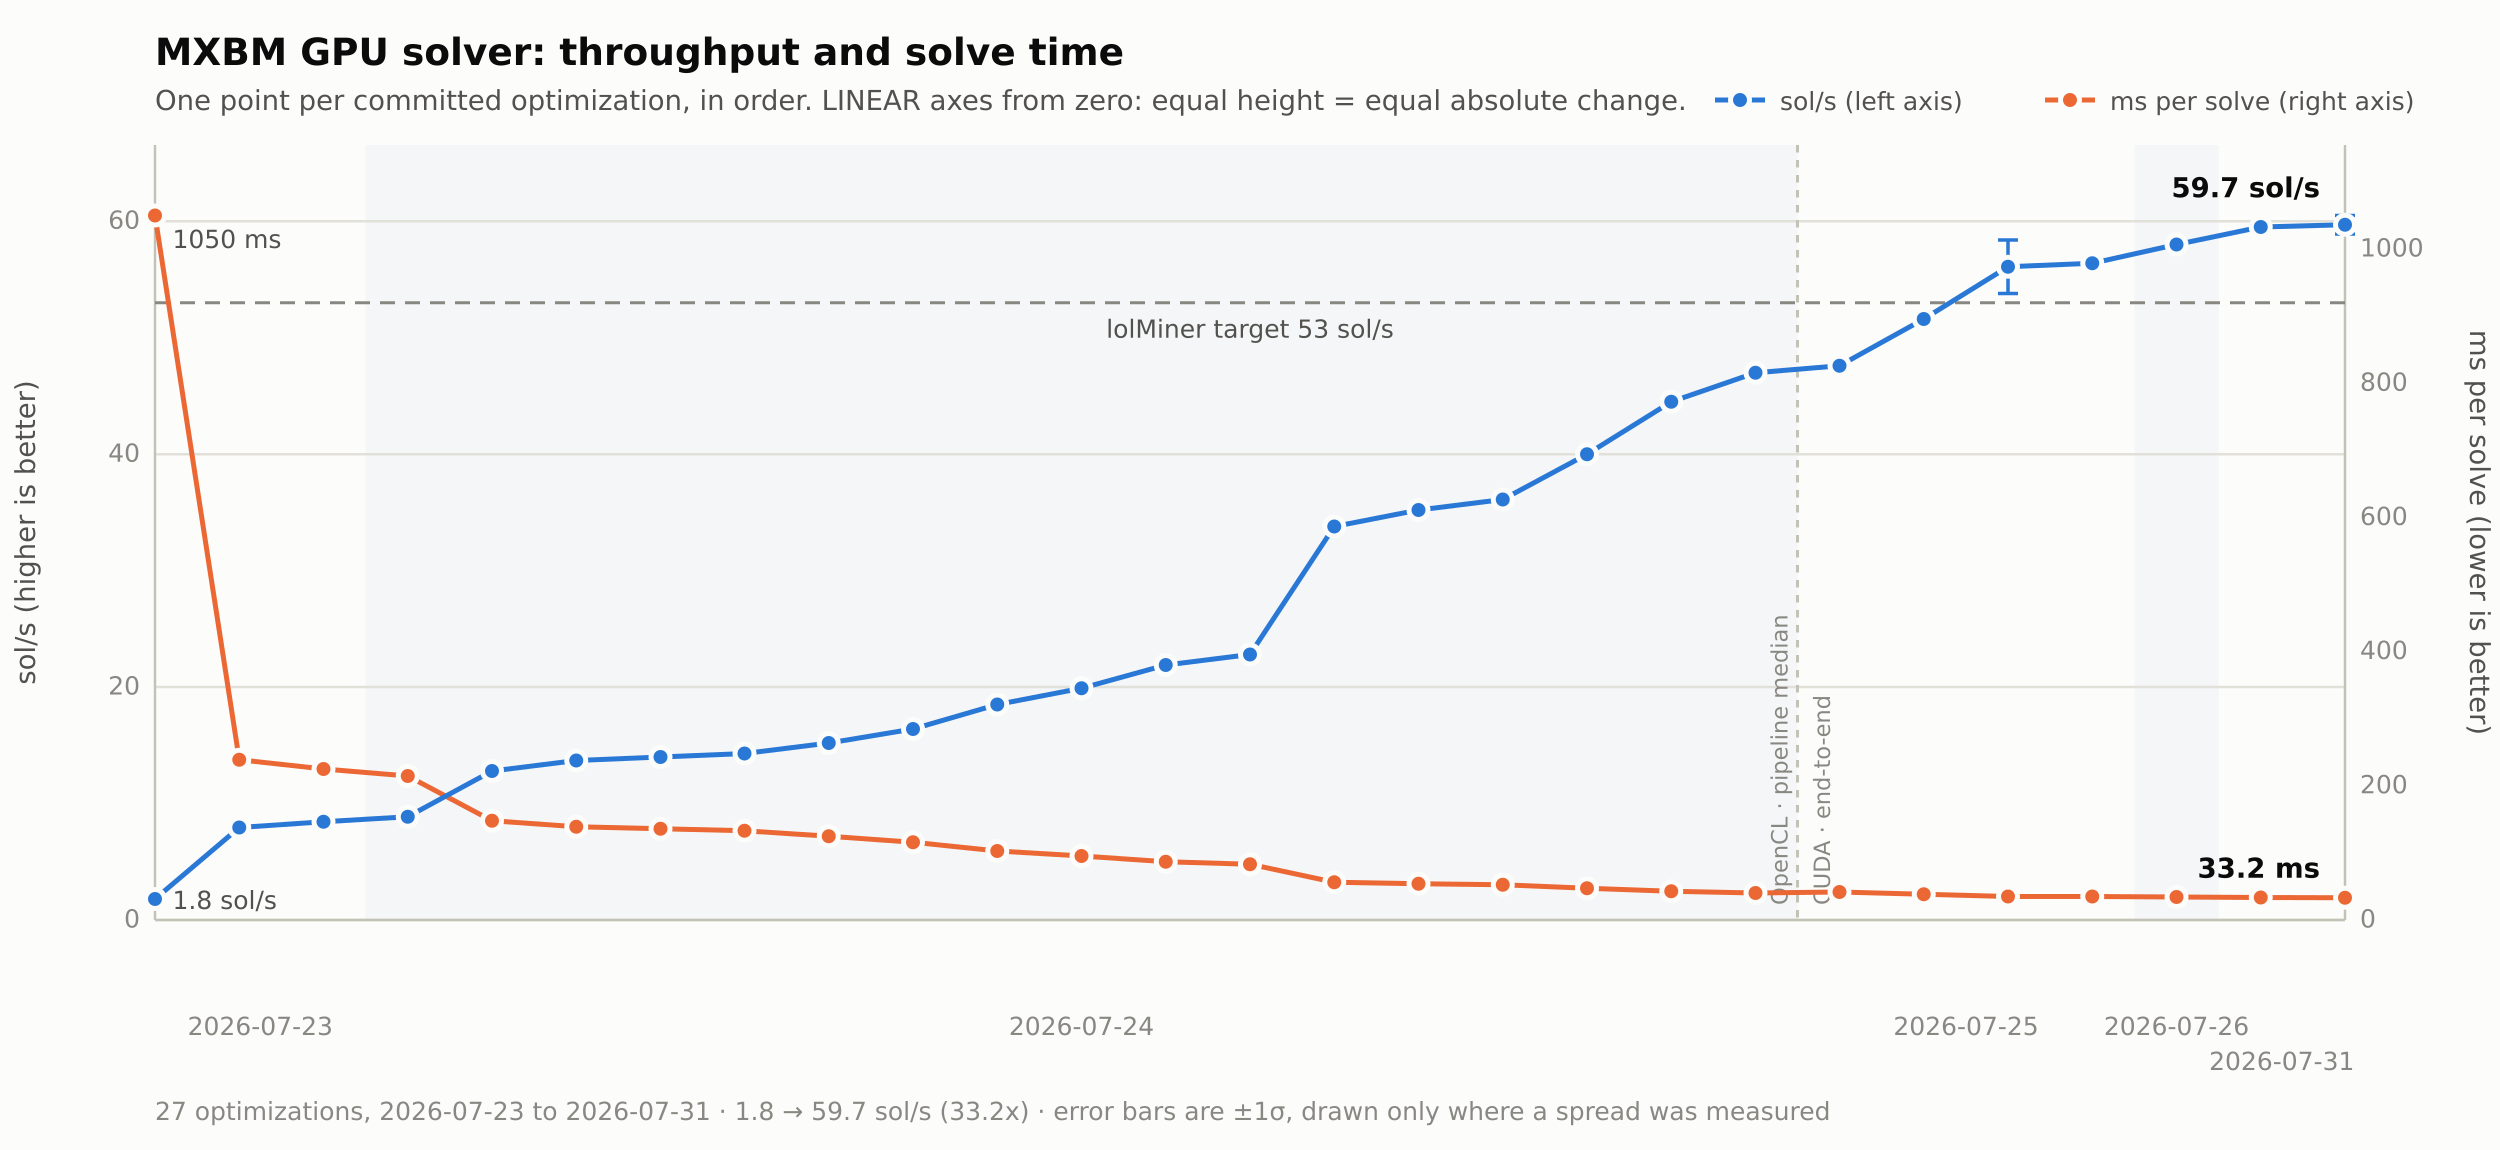
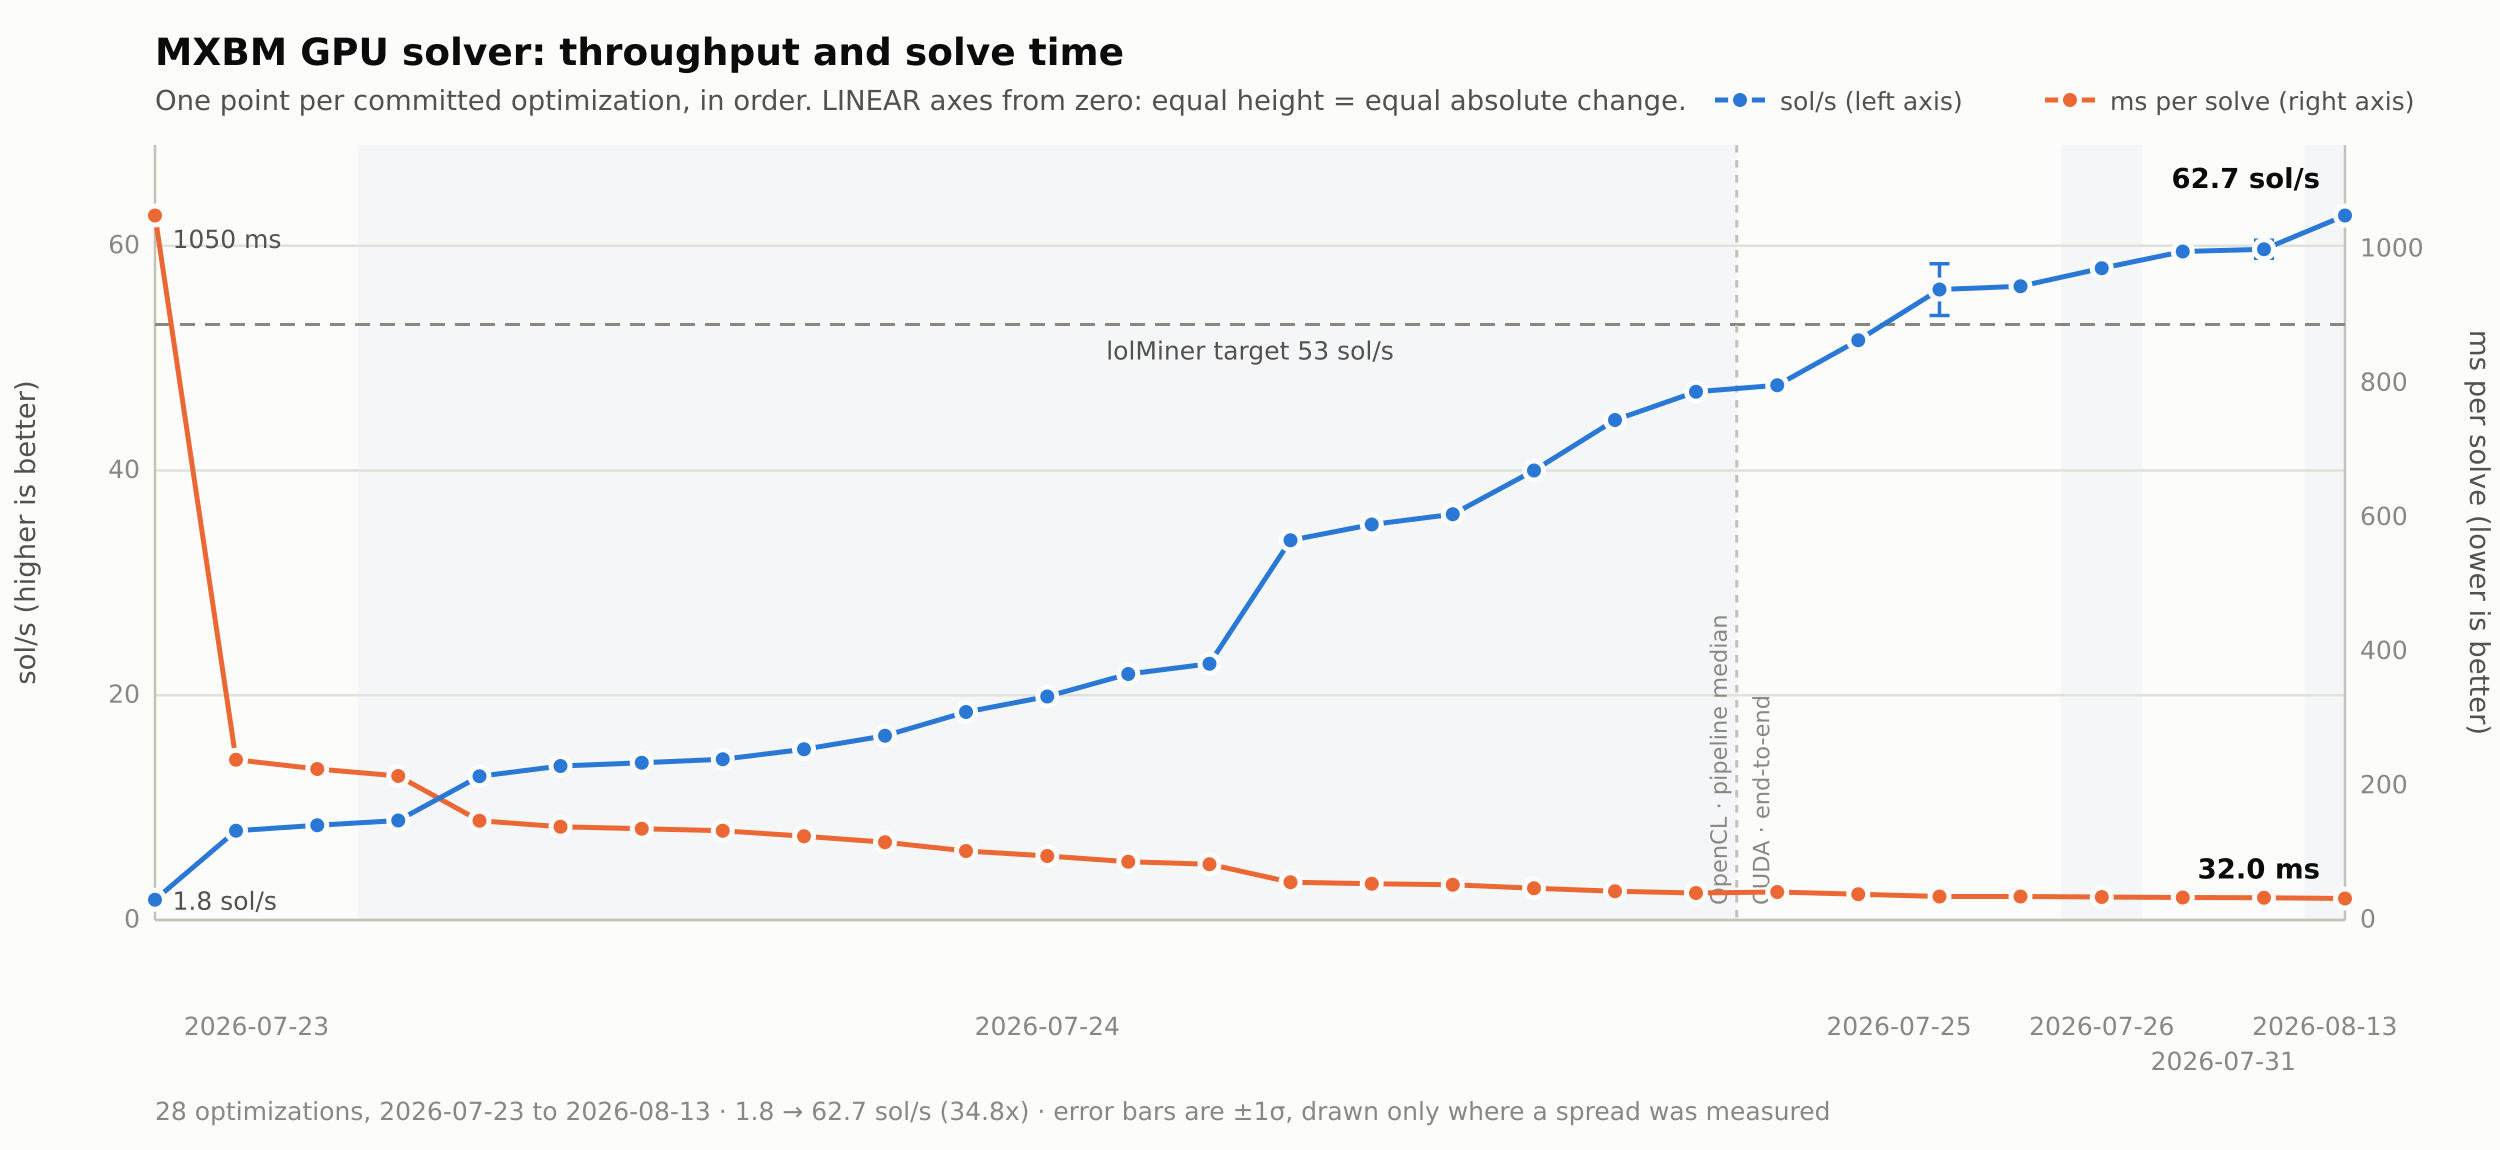
<svg xmlns="http://www.w3.org/2000/svg" width="1000" height="460" viewBox="0 0 1000 460" font-family="DejaVu Sans, Helvetica, Arial, sans-serif">
  <rect width="1000" height="460" fill="#fcfcfb" />
  <text x="62" y="26" font-size="15" font-weight="bold" fill="#0b0b0b">MXBM GPU solver: throughput and solve time</text>
  <text x="62" y="44" font-size="11" fill="#52514e">One point per committed optimization, in order. LINEAR axes from zero: equal height = equal absolute change.</text>
  <line x1="686" y1="40" x2="706" y2="40" stroke="#2a78d6" stroke-width="2" />
  <circle cx="696" cy="40" r="4.8" fill="#fcfcfb" />
  <circle cx="696" cy="40" r="2.8" fill="#2a78d6" />
  <text x="712" y="44" font-size="10" fill="#52514e">sol/s (left axis)</text>
  <line x1="818" y1="40" x2="838" y2="40" stroke="#eb6834" stroke-width="2" />
  <circle cx="828" cy="40" r="4.8" fill="#fcfcfb" />
  <circle cx="828" cy="40" r="2.8" fill="#eb6834" />
  <text x="844" y="44" font-size="10" fill="#52514e">ms per solve (right axis)</text>
-   <text x="104.1" y="414" font-size="10" fill="#898781" text-anchor="middle">2026-07-23</text>
-   <rect x="146.2" y="58" width="572.8" height="310" fill="#f4f6f8" />
-   <text x="432.6" y="414" font-size="10" fill="#898781" text-anchor="middle">2026-07-24</text>
-   <text x="786.4" y="414" font-size="10" fill="#898781" text-anchor="middle">2026-07-25</text>
-   <rect x="853.8" y="58" width="33.7" height="310" fill="#f4f6f8" />
-   <text x="870.6" y="414" font-size="10" fill="#898781" text-anchor="middle">2026-07-26</text>
-   <text x="912.7" y="428" font-size="10" fill="#898781" text-anchor="middle">2026-07-31</text>
+   <text x="102.6" y="414" font-size="10" fill="#898781" text-anchor="middle">2026-07-23</text>
+   <rect x="143.1" y="58" width="551.6" height="310" fill="#f4f6f8" />
+   <text x="418.9" y="414" font-size="10" fill="#898781" text-anchor="middle">2026-07-24</text>
+   <text x="759.6" y="414" font-size="10" fill="#898781" text-anchor="middle">2026-07-25</text>
+   <rect x="824.4" y="58" width="32.4" height="310" fill="#f4f6f8" />
+   <text x="840.7" y="414" font-size="10" fill="#898781" text-anchor="middle">2026-07-26</text>
+   <text x="889.3" y="428" font-size="10" fill="#898781" text-anchor="middle">2026-07-31</text>
+   <rect x="921.8" y="58" width="16.2" height="310" fill="#f4f6f8" />
+   <text x="929.9" y="414" font-size="10" fill="#898781" text-anchor="middle">2026-08-13</text>
  <line x1="62" y1="368" x2="938" y2="368" stroke="#e1e0d9" stroke-width="1" />
  <text x="56" y="371" font-size="10" fill="#898781" text-anchor="end">0</text>
-   <line x1="62" y1="274.8" x2="938" y2="274.8" stroke="#e1e0d9" stroke-width="1" />
-   <text x="56" y="277.8" font-size="10" fill="#898781" text-anchor="end">20</text>
-   <line x1="62" y1="181.7" x2="938" y2="181.7" stroke="#e1e0d9" stroke-width="1" />
-   <text x="56" y="184.7" font-size="10" fill="#898781" text-anchor="end">40</text>
-   <line x1="62" y1="88.5" x2="938" y2="88.5" stroke="#e1e0d9" stroke-width="1" />
-   <text x="56" y="91.5" font-size="10" fill="#898781" text-anchor="end">60</text>
+   <line x1="62" y1="278.1" x2="938" y2="278.1" stroke="#e1e0d9" stroke-width="1" />
+   <text x="56" y="281.1" font-size="10" fill="#898781" text-anchor="end">20</text>
+   <line x1="62" y1="188.2" x2="938" y2="188.2" stroke="#e1e0d9" stroke-width="1" />
+   <text x="56" y="191.2" font-size="10" fill="#898781" text-anchor="end">40</text>
+   <line x1="62" y1="98.3" x2="938" y2="98.3" stroke="#e1e0d9" stroke-width="1" />
+   <text x="56" y="101.3" font-size="10" fill="#898781" text-anchor="end">60</text>
  <text x="944" y="371" font-size="10" fill="#898781" text-anchor="start">0</text>
  <text x="944" y="317.3" font-size="10" fill="#898781" text-anchor="start">200</text>
  <text x="944" y="263.6" font-size="10" fill="#898781" text-anchor="start">400</text>
  <text x="944" y="210.0" font-size="10" fill="#898781" text-anchor="start">600</text>
  <text x="944" y="156.3" font-size="10" fill="#898781" text-anchor="start">800</text>
  <text x="944" y="102.6" font-size="10" fill="#898781" text-anchor="start">1000</text>
  <line x1="62" y1="58" x2="62" y2="368" stroke="#c3c2b7" stroke-width="1" />
  <line x1="938" y1="58" x2="938" y2="368" stroke="#c3c2b7" stroke-width="1" />
  <line x1="62" y1="368" x2="938" y2="368" stroke="#c3c2b7" stroke-width="1" />
  <text x="14" y="213" font-size="11" fill="#52514e" text-anchor="middle" transform="rotate(-90 14 213)">sol/s  (higher is better)</text>
  <text x="988" y="213" font-size="11" fill="#52514e" text-anchor="middle" transform="rotate(90 988 213)">ms per solve  (lower is better)</text>
-   <line x1="62" y1="121.1" x2="938" y2="121.1" stroke="#898781" stroke-width="1.2" stroke-dasharray="6 4" />
-   <text x="500" y="135.1" font-size="10" fill="#52514e" text-anchor="middle">lolMiner target 53 sol/s</text>
-   <line x1="719" y1="58" x2="719" y2="368" stroke="#c3c2b7" stroke-width="1.2" stroke-dasharray="3 3" />
-   <text x="715" y="362" font-size="9" fill="#898781" text-anchor="start" transform="rotate(-90 715 362)">OpenCL · pipeline median</text>
-   <text x="732" y="362" font-size="9" fill="#898781" text-anchor="start" transform="rotate(-90 732 362)">CUDA · end-to-end</text>
-   <line x1="803.2" y1="96.0" x2="803.2" y2="117.4" stroke="#2a78d6" stroke-width="1.4" />
-   <line x1="799.2" y1="96.0" x2="807.2" y2="96.0" stroke="#2a78d6" stroke-width="1.4" />
-   <line x1="799.2" y1="117.4" x2="807.2" y2="117.4" stroke="#2a78d6" stroke-width="1.4" />
-   <line x1="870.6" y1="96.0" x2="870.6" y2="99.7" stroke="#2a78d6" stroke-width="1.4" />
-   <line x1="866.6" y1="96.0" x2="874.6" y2="96.0" stroke="#2a78d6" stroke-width="1.4" />
-   <line x1="866.6" y1="99.7" x2="874.6" y2="99.7" stroke="#2a78d6" stroke-width="1.4" />
-   <line x1="938" y1="86.2" x2="938" y2="93.6" stroke="#2a78d6" stroke-width="1.4" />
-   <line x1="934" y1="86.2" x2="942" y2="86.2" stroke="#2a78d6" stroke-width="1.4" />
-   <line x1="934" y1="93.6" x2="942" y2="93.6" stroke="#2a78d6" stroke-width="1.4" />
-   <polyline points="62,86.2 95.7,303.9 129.4,307.6 163.1,310.4 196.8,328.3 230.5,330.7 264.2,331.5 297.8,332.3 331.5,334.5 365.2,336.9 398.9,340.4 432.6,342.4 466.3,344.7 500,345.7 533.7,352.9 567.4,353.5 601.1,353.9 634.8,355.3 668.5,356.5 702.2,357.2 735.8,356.8 769.5,357.7 803.2,358.6 836.9,358.6 870.6,358.8 904.3,359.0 938,359.1" fill="none" stroke="#eb6834" stroke-width="2" stroke-linejoin="round" stroke-linecap="round" />
+   <line x1="62" y1="129.8" x2="938" y2="129.8" stroke="#898781" stroke-width="1.2" stroke-dasharray="6 4" />
+   <text x="500" y="143.8" font-size="10" fill="#52514e" text-anchor="middle">lolMiner target 53 sol/s</text>
+   <line x1="694.7" y1="58" x2="694.7" y2="368" stroke="#c3c2b7" stroke-width="1.2" stroke-dasharray="3 3" />
+   <text x="690.7" y="362" font-size="9" fill="#898781" text-anchor="start" transform="rotate(-90 690.7 362)">OpenCL · pipeline median</text>
+   <text x="707.7" y="362" font-size="9" fill="#898781" text-anchor="start" transform="rotate(-90 707.7 362)">CUDA · end-to-end</text>
+   <line x1="775.8" y1="105.5" x2="775.8" y2="126.2" stroke="#2a78d6" stroke-width="1.4" />
+   <line x1="771.8" y1="105.5" x2="779.8" y2="105.5" stroke="#2a78d6" stroke-width="1.4" />
+   <line x1="771.8" y1="126.2" x2="779.8" y2="126.2" stroke="#2a78d6" stroke-width="1.4" />
+   <line x1="840.7" y1="105.5" x2="840.7" y2="109.1" stroke="#2a78d6" stroke-width="1.4" />
+   <line x1="836.7" y1="105.5" x2="844.7" y2="105.5" stroke="#2a78d6" stroke-width="1.4" />
+   <line x1="836.7" y1="109.1" x2="844.7" y2="109.1" stroke="#2a78d6" stroke-width="1.4" />
+   <line x1="905.6" y1="96.1" x2="905.6" y2="103.3" stroke="#2a78d6" stroke-width="1.4" />
+   <line x1="901.6" y1="96.1" x2="909.6" y2="96.1" stroke="#2a78d6" stroke-width="1.4" />
+   <line x1="901.6" y1="103.3" x2="909.6" y2="103.3" stroke="#2a78d6" stroke-width="1.4" />
+   <polyline points="62,86.2 94.4,303.9 126.9,307.6 159.3,310.4 191.8,328.3 224.2,330.7 256.7,331.5 289.1,332.3 321.6,334.5 354,336.9 386.4,340.4 418.9,342.4 451.3,344.7 483.8,345.7 516.2,352.9 548.7,353.5 581.1,353.9 613.6,355.3 646,356.5 678.4,357.2 710.9,356.8 743.3,357.7 775.8,358.6 808.2,358.6 840.7,358.8 873.1,359.0 905.6,359.1 938,359.4" fill="none" stroke="#eb6834" stroke-width="2" stroke-linejoin="round" stroke-linecap="round" />
  <circle cx="62" cy="86.2" r="4.8" fill="#fcfcfb" />
  <circle cx="62" cy="86.2" r="2.8" fill="#eb6834" />
-   <circle cx="95.7" cy="303.9" r="4.8" fill="#fcfcfb" />
-   <circle cx="95.7" cy="303.9" r="2.8" fill="#eb6834" />
-   <circle cx="129.4" cy="307.6" r="4.8" fill="#fcfcfb" />
-   <circle cx="129.4" cy="307.6" r="2.8" fill="#eb6834" />
-   <circle cx="163.1" cy="310.4" r="4.8" fill="#fcfcfb" />
-   <circle cx="163.1" cy="310.4" r="2.8" fill="#eb6834" />
-   <circle cx="196.8" cy="328.3" r="4.8" fill="#fcfcfb" />
-   <circle cx="196.8" cy="328.3" r="2.8" fill="#eb6834" />
-   <circle cx="230.5" cy="330.7" r="4.8" fill="#fcfcfb" />
-   <circle cx="230.5" cy="330.7" r="2.8" fill="#eb6834" />
-   <circle cx="264.2" cy="331.5" r="4.8" fill="#fcfcfb" />
-   <circle cx="264.2" cy="331.5" r="2.8" fill="#eb6834" />
-   <circle cx="297.8" cy="332.3" r="4.8" fill="#fcfcfb" />
-   <circle cx="297.8" cy="332.3" r="2.8" fill="#eb6834" />
-   <circle cx="331.5" cy="334.5" r="4.8" fill="#fcfcfb" />
-   <circle cx="331.5" cy="334.5" r="2.8" fill="#eb6834" />
-   <circle cx="365.2" cy="336.9" r="4.8" fill="#fcfcfb" />
-   <circle cx="365.2" cy="336.9" r="2.8" fill="#eb6834" />
-   <circle cx="398.9" cy="340.4" r="4.8" fill="#fcfcfb" />
-   <circle cx="398.9" cy="340.4" r="2.8" fill="#eb6834" />
-   <circle cx="432.6" cy="342.4" r="4.8" fill="#fcfcfb" />
-   <circle cx="432.6" cy="342.4" r="2.8" fill="#eb6834" />
-   <circle cx="466.3" cy="344.7" r="4.8" fill="#fcfcfb" />
-   <circle cx="466.3" cy="344.7" r="2.8" fill="#eb6834" />
-   <circle cx="500" cy="345.7" r="4.8" fill="#fcfcfb" />
-   <circle cx="500" cy="345.7" r="2.8" fill="#eb6834" />
-   <circle cx="533.7" cy="352.9" r="4.8" fill="#fcfcfb" />
-   <circle cx="533.7" cy="352.9" r="2.8" fill="#eb6834" />
-   <circle cx="567.4" cy="353.5" r="4.8" fill="#fcfcfb" />
-   <circle cx="567.4" cy="353.5" r="2.8" fill="#eb6834" />
-   <circle cx="601.1" cy="353.9" r="4.8" fill="#fcfcfb" />
-   <circle cx="601.1" cy="353.9" r="2.8" fill="#eb6834" />
-   <circle cx="634.8" cy="355.3" r="4.8" fill="#fcfcfb" />
-   <circle cx="634.8" cy="355.3" r="2.8" fill="#eb6834" />
-   <circle cx="668.5" cy="356.5" r="4.8" fill="#fcfcfb" />
-   <circle cx="668.5" cy="356.5" r="2.8" fill="#eb6834" />
-   <circle cx="702.2" cy="357.2" r="4.8" fill="#fcfcfb" />
-   <circle cx="702.2" cy="357.2" r="2.8" fill="#eb6834" />
-   <circle cx="735.8" cy="356.8" r="4.8" fill="#fcfcfb" />
-   <circle cx="735.8" cy="356.8" r="2.8" fill="#eb6834" />
-   <circle cx="769.5" cy="357.7" r="4.8" fill="#fcfcfb" />
-   <circle cx="769.5" cy="357.7" r="2.8" fill="#eb6834" />
-   <circle cx="803.2" cy="358.6" r="4.8" fill="#fcfcfb" />
-   <circle cx="803.2" cy="358.6" r="2.8" fill="#eb6834" />
-   <circle cx="836.9" cy="358.6" r="4.8" fill="#fcfcfb" />
-   <circle cx="836.9" cy="358.6" r="2.8" fill="#eb6834" />
-   <circle cx="870.6" cy="358.8" r="4.8" fill="#fcfcfb" />
-   <circle cx="870.6" cy="358.8" r="2.8" fill="#eb6834" />
-   <circle cx="904.3" cy="359.0" r="4.8" fill="#fcfcfb" />
-   <circle cx="904.3" cy="359.0" r="2.8" fill="#eb6834" />
-   <circle cx="938" cy="359.1" r="4.8" fill="#fcfcfb" />
-   <circle cx="938" cy="359.1" r="2.8" fill="#eb6834" />
-   <polyline points="62,359.6 95.7,331.0 129.4,328.7 163.1,326.7 196.8,308.4 230.5,304.2 264.2,302.8 297.8,301.4 331.5,297.2 365.2,291.6 398.9,281.8 432.6,275.3 466.3,266.0 500,261.8 533.7,210.6 567.4,204.0 601.1,199.8 634.8,181.7 668.5,160.7 702.2,149.1 735.8,146.3 769.5,127.6 803.2,106.7 836.9,105.3 870.6,97.8 904.3,90.8 938,89.9" fill="none" stroke="#2a78d6" stroke-width="2" stroke-linejoin="round" stroke-linecap="round" />
-   <circle cx="62" cy="359.6" r="4.8" fill="#fcfcfb" />
-   <circle cx="62" cy="359.6" r="2.8" fill="#2a78d6" />
-   <circle cx="95.7" cy="331.0" r="4.8" fill="#fcfcfb" />
-   <circle cx="95.7" cy="331.0" r="2.8" fill="#2a78d6" />
-   <circle cx="129.4" cy="328.7" r="4.8" fill="#fcfcfb" />
-   <circle cx="129.4" cy="328.7" r="2.8" fill="#2a78d6" />
-   <circle cx="163.1" cy="326.7" r="4.8" fill="#fcfcfb" />
-   <circle cx="163.1" cy="326.7" r="2.8" fill="#2a78d6" />
-   <circle cx="196.8" cy="308.4" r="4.8" fill="#fcfcfb" />
-   <circle cx="196.8" cy="308.4" r="2.8" fill="#2a78d6" />
-   <circle cx="230.5" cy="304.2" r="4.8" fill="#fcfcfb" />
-   <circle cx="230.5" cy="304.2" r="2.8" fill="#2a78d6" />
-   <circle cx="264.2" cy="302.8" r="4.8" fill="#fcfcfb" />
-   <circle cx="264.2" cy="302.8" r="2.8" fill="#2a78d6" />
-   <circle cx="297.8" cy="301.4" r="4.8" fill="#fcfcfb" />
-   <circle cx="297.8" cy="301.4" r="2.8" fill="#2a78d6" />
-   <circle cx="331.5" cy="297.2" r="4.8" fill="#fcfcfb" />
-   <circle cx="331.5" cy="297.2" r="2.8" fill="#2a78d6" />
-   <circle cx="365.2" cy="291.6" r="4.8" fill="#fcfcfb" />
-   <circle cx="365.2" cy="291.6" r="2.8" fill="#2a78d6" />
-   <circle cx="398.9" cy="281.8" r="4.8" fill="#fcfcfb" />
-   <circle cx="398.9" cy="281.8" r="2.8" fill="#2a78d6" />
-   <circle cx="432.6" cy="275.3" r="4.8" fill="#fcfcfb" />
-   <circle cx="432.6" cy="275.3" r="2.8" fill="#2a78d6" />
-   <circle cx="466.3" cy="266.0" r="4.8" fill="#fcfcfb" />
-   <circle cx="466.3" cy="266.0" r="2.8" fill="#2a78d6" />
-   <circle cx="500" cy="261.8" r="4.8" fill="#fcfcfb" />
-   <circle cx="500" cy="261.8" r="2.8" fill="#2a78d6" />
-   <circle cx="533.7" cy="210.6" r="4.8" fill="#fcfcfb" />
-   <circle cx="533.7" cy="210.6" r="2.8" fill="#2a78d6" />
-   <circle cx="567.4" cy="204.0" r="4.8" fill="#fcfcfb" />
-   <circle cx="567.4" cy="204.0" r="2.8" fill="#2a78d6" />
-   <circle cx="601.1" cy="199.8" r="4.8" fill="#fcfcfb" />
-   <circle cx="601.1" cy="199.8" r="2.8" fill="#2a78d6" />
-   <circle cx="634.8" cy="181.7" r="4.8" fill="#fcfcfb" />
-   <circle cx="634.8" cy="181.7" r="2.8" fill="#2a78d6" />
-   <circle cx="668.5" cy="160.7" r="4.8" fill="#fcfcfb" />
-   <circle cx="668.5" cy="160.7" r="2.8" fill="#2a78d6" />
-   <circle cx="702.2" cy="149.1" r="4.8" fill="#fcfcfb" />
-   <circle cx="702.2" cy="149.1" r="2.8" fill="#2a78d6" />
-   <circle cx="735.8" cy="146.3" r="4.8" fill="#fcfcfb" />
-   <circle cx="735.8" cy="146.3" r="2.8" fill="#2a78d6" />
-   <circle cx="769.5" cy="127.6" r="4.8" fill="#fcfcfb" />
-   <circle cx="769.5" cy="127.6" r="2.8" fill="#2a78d6" />
-   <circle cx="803.2" cy="106.7" r="4.8" fill="#fcfcfb" />
-   <circle cx="803.2" cy="106.7" r="2.8" fill="#2a78d6" />
-   <circle cx="836.9" cy="105.3" r="4.8" fill="#fcfcfb" />
-   <circle cx="836.9" cy="105.3" r="2.8" fill="#2a78d6" />
-   <circle cx="870.6" cy="97.8" r="4.8" fill="#fcfcfb" />
-   <circle cx="870.6" cy="97.8" r="2.8" fill="#2a78d6" />
-   <circle cx="904.3" cy="90.8" r="4.8" fill="#fcfcfb" />
-   <circle cx="904.3" cy="90.8" r="2.8" fill="#2a78d6" />
-   <circle cx="938" cy="89.9" r="4.8" fill="#fcfcfb" />
-   <circle cx="938" cy="89.9" r="2.8" fill="#2a78d6" />
-   <text x="928" y="78.9" font-size="11" font-weight="bold" fill="#0b0b0b" text-anchor="end">59.7 sol/s</text>
-   <text x="928" y="351.1" font-size="11" font-weight="bold" fill="#0b0b0b" text-anchor="end">33.2 ms</text>
-   <text x="69" y="363.6" font-size="10" fill="#52514e">1.8 sol/s</text>
+   <circle cx="94.4" cy="303.9" r="4.8" fill="#fcfcfb" />
+   <circle cx="94.4" cy="303.9" r="2.8" fill="#eb6834" />
+   <circle cx="126.9" cy="307.6" r="4.8" fill="#fcfcfb" />
+   <circle cx="126.9" cy="307.6" r="2.8" fill="#eb6834" />
+   <circle cx="159.3" cy="310.4" r="4.8" fill="#fcfcfb" />
+   <circle cx="159.3" cy="310.4" r="2.8" fill="#eb6834" />
+   <circle cx="191.8" cy="328.3" r="4.8" fill="#fcfcfb" />
+   <circle cx="191.8" cy="328.3" r="2.8" fill="#eb6834" />
+   <circle cx="224.2" cy="330.7" r="4.8" fill="#fcfcfb" />
+   <circle cx="224.2" cy="330.7" r="2.8" fill="#eb6834" />
+   <circle cx="256.7" cy="331.5" r="4.8" fill="#fcfcfb" />
+   <circle cx="256.7" cy="331.5" r="2.8" fill="#eb6834" />
+   <circle cx="289.1" cy="332.3" r="4.8" fill="#fcfcfb" />
+   <circle cx="289.1" cy="332.3" r="2.8" fill="#eb6834" />
+   <circle cx="321.6" cy="334.5" r="4.8" fill="#fcfcfb" />
+   <circle cx="321.6" cy="334.5" r="2.8" fill="#eb6834" />
+   <circle cx="354" cy="336.9" r="4.8" fill="#fcfcfb" />
+   <circle cx="354" cy="336.9" r="2.8" fill="#eb6834" />
+   <circle cx="386.4" cy="340.4" r="4.8" fill="#fcfcfb" />
+   <circle cx="386.4" cy="340.4" r="2.8" fill="#eb6834" />
+   <circle cx="418.9" cy="342.4" r="4.8" fill="#fcfcfb" />
+   <circle cx="418.9" cy="342.4" r="2.8" fill="#eb6834" />
+   <circle cx="451.3" cy="344.7" r="4.8" fill="#fcfcfb" />
+   <circle cx="451.3" cy="344.7" r="2.8" fill="#eb6834" />
+   <circle cx="483.8" cy="345.7" r="4.8" fill="#fcfcfb" />
+   <circle cx="483.8" cy="345.7" r="2.8" fill="#eb6834" />
+   <circle cx="516.2" cy="352.9" r="4.8" fill="#fcfcfb" />
+   <circle cx="516.2" cy="352.9" r="2.8" fill="#eb6834" />
+   <circle cx="548.7" cy="353.5" r="4.8" fill="#fcfcfb" />
+   <circle cx="548.7" cy="353.5" r="2.8" fill="#eb6834" />
+   <circle cx="581.1" cy="353.9" r="4.8" fill="#fcfcfb" />
+   <circle cx="581.1" cy="353.9" r="2.8" fill="#eb6834" />
+   <circle cx="613.6" cy="355.3" r="4.8" fill="#fcfcfb" />
+   <circle cx="613.6" cy="355.3" r="2.8" fill="#eb6834" />
+   <circle cx="646" cy="356.5" r="4.8" fill="#fcfcfb" />
+   <circle cx="646" cy="356.5" r="2.8" fill="#eb6834" />
+   <circle cx="678.4" cy="357.2" r="4.8" fill="#fcfcfb" />
+   <circle cx="678.4" cy="357.2" r="2.8" fill="#eb6834" />
+   <circle cx="710.9" cy="356.8" r="4.8" fill="#fcfcfb" />
+   <circle cx="710.9" cy="356.8" r="2.8" fill="#eb6834" />
+   <circle cx="743.3" cy="357.7" r="4.8" fill="#fcfcfb" />
+   <circle cx="743.3" cy="357.7" r="2.8" fill="#eb6834" />
+   <circle cx="775.8" cy="358.6" r="4.8" fill="#fcfcfb" />
+   <circle cx="775.8" cy="358.6" r="2.8" fill="#eb6834" />
+   <circle cx="808.2" cy="358.6" r="4.8" fill="#fcfcfb" />
+   <circle cx="808.2" cy="358.6" r="2.8" fill="#eb6834" />
+   <circle cx="840.7" cy="358.8" r="4.8" fill="#fcfcfb" />
+   <circle cx="840.7" cy="358.8" r="2.8" fill="#eb6834" />
+   <circle cx="873.1" cy="359.0" r="4.8" fill="#fcfcfb" />
+   <circle cx="873.1" cy="359.0" r="2.8" fill="#eb6834" />
+   <circle cx="905.6" cy="359.1" r="4.8" fill="#fcfcfb" />
+   <circle cx="905.6" cy="359.1" r="2.8" fill="#eb6834" />
+   <circle cx="938" cy="359.4" r="4.8" fill="#fcfcfb" />
+   <circle cx="938" cy="359.4" r="2.8" fill="#eb6834" />
+   <polyline points="62,359.9 94.4,332.3 126.9,330.1 159.3,328.2 191.8,310.5 224.2,306.4 256.7,305.1 289.1,303.7 321.6,299.7 354,294.3 386.4,284.8 418.9,278.6 451.3,269.6 483.8,265.5 516.2,216.1 548.7,209.8 581.1,205.7 613.6,188.2 646,168.0 678.4,156.7 710.9,154.1 743.3,136.1 775.8,115.8 808.2,114.5 840.7,107.3 873.1,100.6 905.6,99.7 938,86.2" fill="none" stroke="#2a78d6" stroke-width="2" stroke-linejoin="round" stroke-linecap="round" />
+   <circle cx="62" cy="359.9" r="4.8" fill="#fcfcfb" />
+   <circle cx="62" cy="359.9" r="2.8" fill="#2a78d6" />
+   <circle cx="94.4" cy="332.3" r="4.8" fill="#fcfcfb" />
+   <circle cx="94.4" cy="332.3" r="2.8" fill="#2a78d6" />
+   <circle cx="126.9" cy="330.1" r="4.8" fill="#fcfcfb" />
+   <circle cx="126.9" cy="330.1" r="2.8" fill="#2a78d6" />
+   <circle cx="159.3" cy="328.2" r="4.8" fill="#fcfcfb" />
+   <circle cx="159.3" cy="328.2" r="2.8" fill="#2a78d6" />
+   <circle cx="191.8" cy="310.5" r="4.8" fill="#fcfcfb" />
+   <circle cx="191.8" cy="310.5" r="2.8" fill="#2a78d6" />
+   <circle cx="224.2" cy="306.4" r="4.8" fill="#fcfcfb" />
+   <circle cx="224.2" cy="306.4" r="2.8" fill="#2a78d6" />
+   <circle cx="256.7" cy="305.1" r="4.8" fill="#fcfcfb" />
+   <circle cx="256.7" cy="305.1" r="2.8" fill="#2a78d6" />
+   <circle cx="289.1" cy="303.7" r="4.8" fill="#fcfcfb" />
+   <circle cx="289.1" cy="303.7" r="2.8" fill="#2a78d6" />
+   <circle cx="321.6" cy="299.7" r="4.8" fill="#fcfcfb" />
+   <circle cx="321.6" cy="299.7" r="2.8" fill="#2a78d6" />
+   <circle cx="354" cy="294.3" r="4.8" fill="#fcfcfb" />
+   <circle cx="354" cy="294.3" r="2.8" fill="#2a78d6" />
+   <circle cx="386.4" cy="284.8" r="4.8" fill="#fcfcfb" />
+   <circle cx="386.4" cy="284.8" r="2.8" fill="#2a78d6" />
+   <circle cx="418.9" cy="278.6" r="4.8" fill="#fcfcfb" />
+   <circle cx="418.9" cy="278.6" r="2.8" fill="#2a78d6" />
+   <circle cx="451.3" cy="269.6" r="4.8" fill="#fcfcfb" />
+   <circle cx="451.3" cy="269.6" r="2.8" fill="#2a78d6" />
+   <circle cx="483.8" cy="265.5" r="4.8" fill="#fcfcfb" />
+   <circle cx="483.8" cy="265.5" r="2.8" fill="#2a78d6" />
+   <circle cx="516.2" cy="216.1" r="4.8" fill="#fcfcfb" />
+   <circle cx="516.2" cy="216.1" r="2.8" fill="#2a78d6" />
+   <circle cx="548.7" cy="209.8" r="4.8" fill="#fcfcfb" />
+   <circle cx="548.7" cy="209.8" r="2.8" fill="#2a78d6" />
+   <circle cx="581.1" cy="205.7" r="4.8" fill="#fcfcfb" />
+   <circle cx="581.1" cy="205.7" r="2.8" fill="#2a78d6" />
+   <circle cx="613.6" cy="188.2" r="4.8" fill="#fcfcfb" />
+   <circle cx="613.6" cy="188.2" r="2.8" fill="#2a78d6" />
+   <circle cx="646" cy="168.0" r="4.8" fill="#fcfcfb" />
+   <circle cx="646" cy="168.0" r="2.8" fill="#2a78d6" />
+   <circle cx="678.4" cy="156.7" r="4.8" fill="#fcfcfb" />
+   <circle cx="678.4" cy="156.7" r="2.8" fill="#2a78d6" />
+   <circle cx="710.9" cy="154.1" r="4.8" fill="#fcfcfb" />
+   <circle cx="710.9" cy="154.1" r="2.8" fill="#2a78d6" />
+   <circle cx="743.3" cy="136.1" r="4.8" fill="#fcfcfb" />
+   <circle cx="743.3" cy="136.1" r="2.8" fill="#2a78d6" />
+   <circle cx="775.8" cy="115.8" r="4.8" fill="#fcfcfb" />
+   <circle cx="775.8" cy="115.8" r="2.8" fill="#2a78d6" />
+   <circle cx="808.2" cy="114.5" r="4.8" fill="#fcfcfb" />
+   <circle cx="808.2" cy="114.5" r="2.8" fill="#2a78d6" />
+   <circle cx="840.7" cy="107.3" r="4.8" fill="#fcfcfb" />
+   <circle cx="840.7" cy="107.3" r="2.8" fill="#2a78d6" />
+   <circle cx="873.1" cy="100.6" r="4.8" fill="#fcfcfb" />
+   <circle cx="873.1" cy="100.6" r="2.8" fill="#2a78d6" />
+   <circle cx="905.6" cy="99.7" r="4.8" fill="#fcfcfb" />
+   <circle cx="905.6" cy="99.7" r="2.8" fill="#2a78d6" />
+   <circle cx="938" cy="86.2" r="4.8" fill="#fcfcfb" />
+   <circle cx="938" cy="86.2" r="2.8" fill="#2a78d6" />
+   <text x="928" y="75.2" font-size="11" font-weight="bold" fill="#0b0b0b" text-anchor="end">62.7 sol/s</text>
+   <text x="928" y="351.4" font-size="11" font-weight="bold" fill="#0b0b0b" text-anchor="end">32.0 ms</text>
+   <text x="69" y="363.9" font-size="10" fill="#52514e">1.8 sol/s</text>
  <text x="69" y="99.2" font-size="10" fill="#52514e">1050 ms</text>
-   <text x="62" y="448" font-size="10" fill="#898781">27 optimizations, 2026-07-23 to 2026-07-31  ·  1.8 → 59.7 sol/s (33.2x)  ·  error bars are ±1σ, drawn only where a spread was measured</text>
+   <text x="62" y="448" font-size="10" fill="#898781">28 optimizations, 2026-07-23 to 2026-08-13  ·  1.8 → 62.7 sol/s (34.8x)  ·  error bars are ±1σ, drawn only where a spread was measured</text>
</svg>
